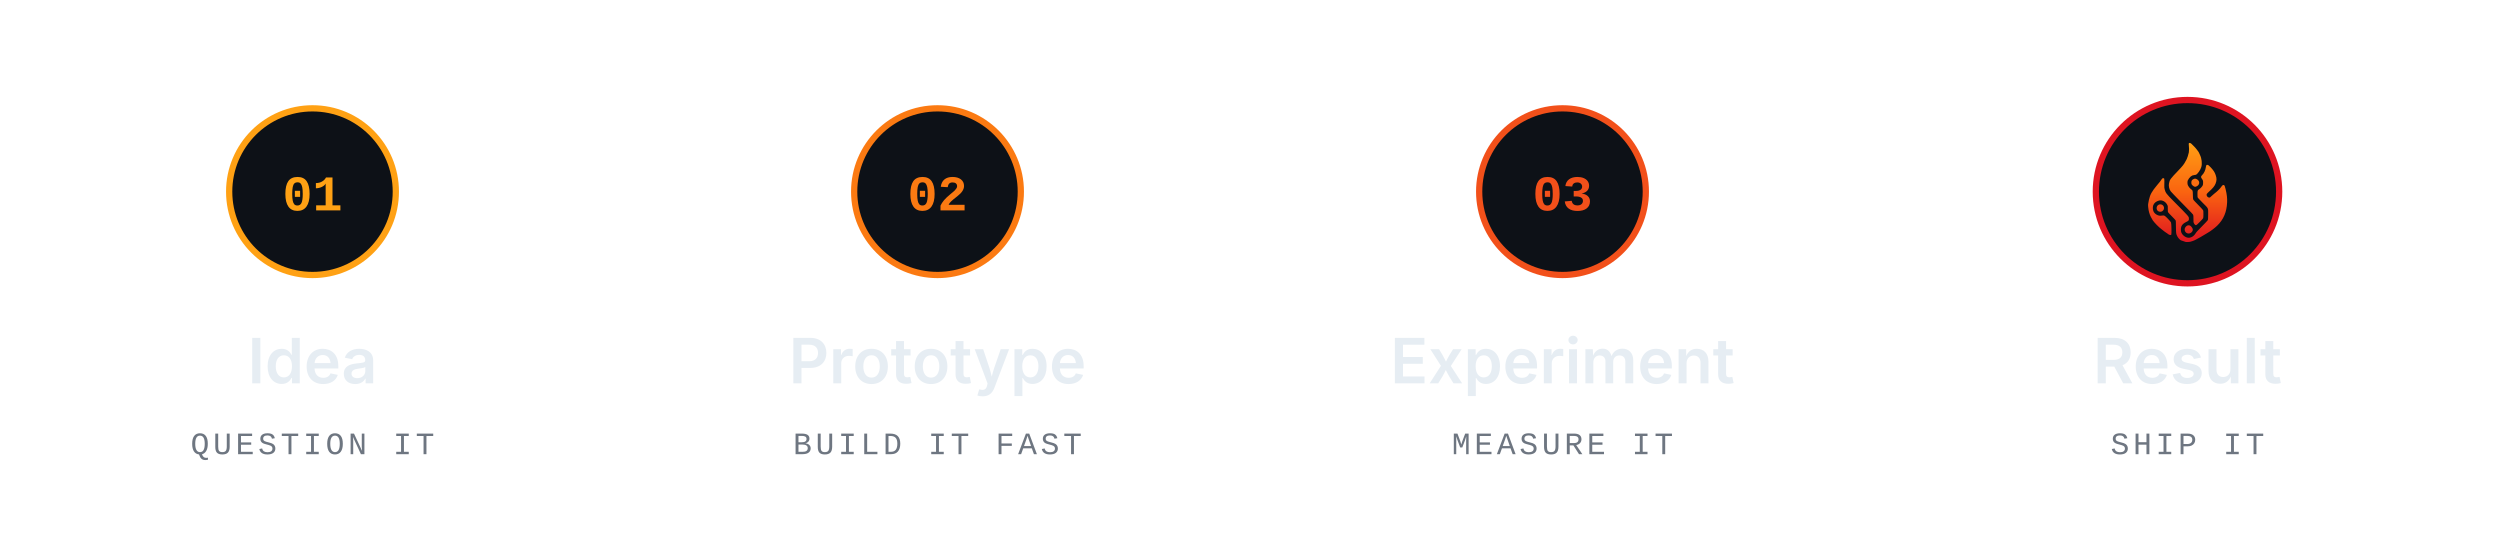
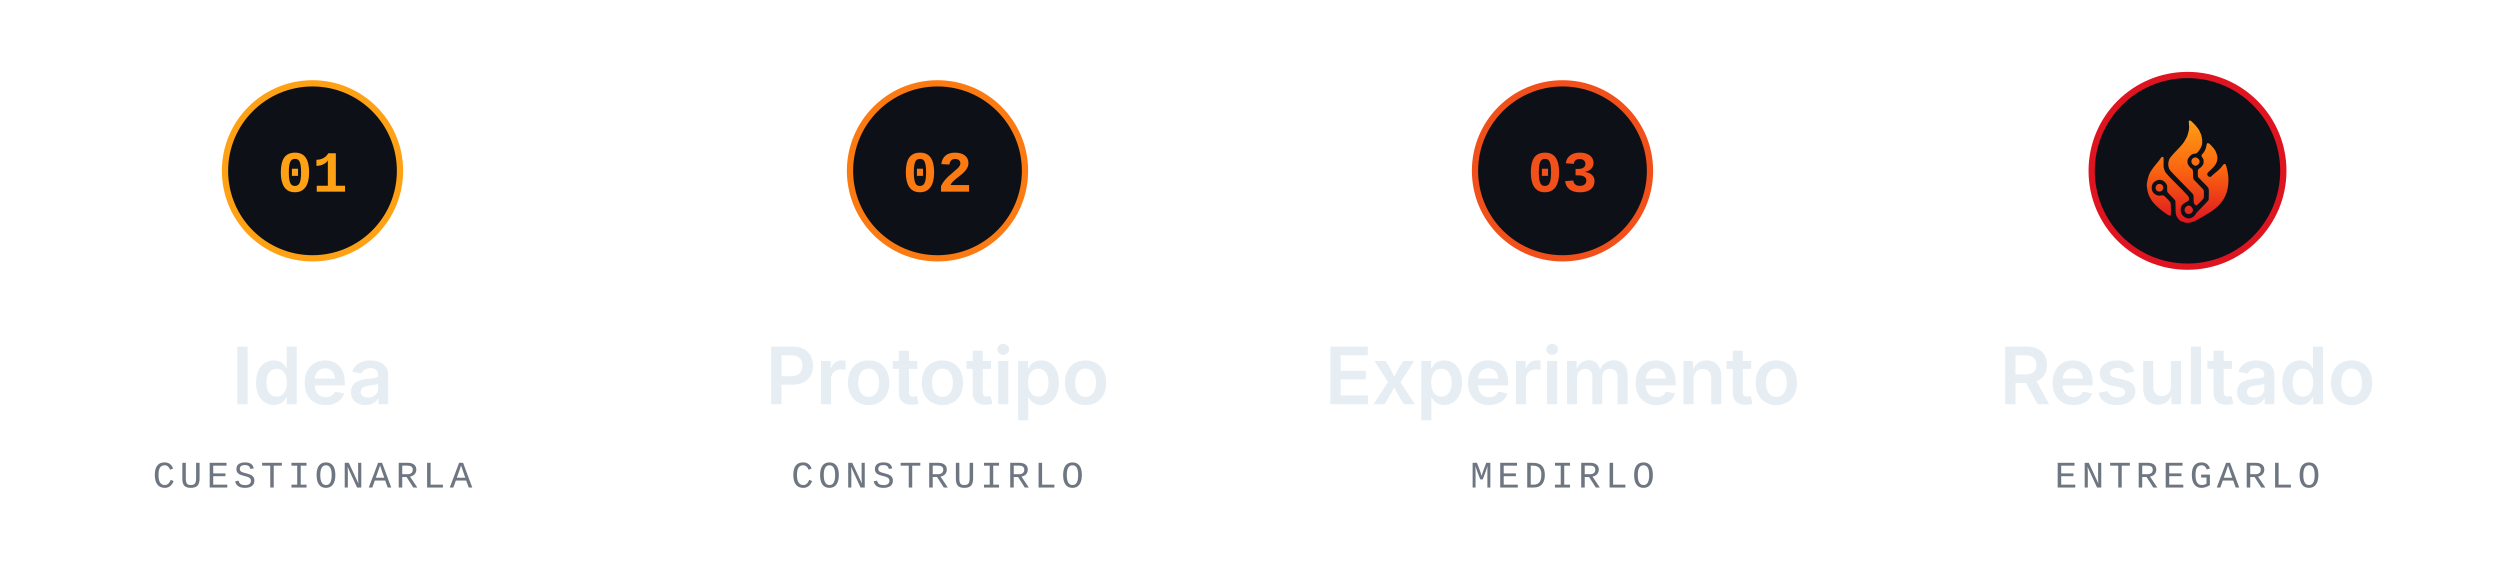
- <svg xmlns="http://www.w3.org/2000/svg" width="1200" height="260" viewBox="0 0 1200 260" role="img" aria-label="How we work: idea, prototype, experiment, result.">
+ <svg xmlns="http://www.w3.org/2000/svg" width="1200" height="270" viewBox="0 0 1200 270" role="img" aria-label="Cómo trabajamos: idea, prototipo, experimento y resultado.">
  <style>.s{font-family:Inter, -apple-system, BlinkMacSystemFont, 'Segoe UI', 'Helvetica Neue', Helvetica, Arial, sans-serif}.m{font-family:'JetBrains Mono', ui-monospace, SFMono-Regular, 'SF Mono', Menlo, Consolas, 'Liberation Mono', monospace}</style>
  <defs>
    <linearGradient id="fl" x1="0" y1="29" x2="0" y2="82" gradientUnits="userSpaceOnUse">
      <stop offset="0" stop-color="#FFA114" />
      <stop offset=".5" stop-color="#FA6410" />
      <stop offset="1" stop-color="#DE1421" />
    </linearGradient>
    <linearGradient id="tk" x1="0" y1="38" x2="0" y2="76" gradientUnits="userSpaceOnUse">
      <stop offset="0" stop-color="#FF8A00" />
      <stop offset="1" stop-color="#EC3B1D" />
    </linearGradient>
    <linearGradient id="wf" x1="0" y1="0" x2="1" y2="0">
      <stop offset="0" stop-color="#FFA114" />
      <stop offset=".5" stop-color="#FA6410" />
      <stop offset="1" stop-color="#DE1421" />
    </linearGradient>
  </defs>
-   <path d="M 150 92 H 1050" stroke="url(#wf)" stroke-width="3" stroke-dasharray="2 10" stroke-linecap="round" fill="none" />
-   <circle cx="150" cy="92" r="40" fill="#0D1117" stroke="#FFA114" stroke-width="3" />
-   <text class="m" x="150.0" y="101.0" font-size="24" font-weight="700" fill="#FFA114" text-anchor="middle">01</text>
-   <text class="s" x="150.0" y="184.0" font-size="30" font-weight="600" fill="#E6EDF3" text-anchor="middle">Idea</text>
-   <text class="m" x="150.0" y="218.0" font-size="15" font-weight="500" fill="#6E7681" text-anchor="middle" letter-spacing="1.80">QUESTION IT</text>
-   <circle cx="450" cy="92" r="40" fill="#0D1117" stroke="#FB7A12" stroke-width="3" />
-   <text class="m" x="450.0" y="101.0" font-size="24" font-weight="700" fill="#FB7A12" text-anchor="middle">02</text>
-   <text class="s" x="450.0" y="184.0" font-size="30" font-weight="600" fill="#E6EDF3" text-anchor="middle">Prototype</text>
-   <text class="m" x="450.0" y="218.0" font-size="15" font-weight="500" fill="#6E7681" text-anchor="middle" letter-spacing="1.80">BUILD IT FAST</text>
-   <circle cx="750" cy="92" r="40" fill="#0D1117" stroke="#F2501A" stroke-width="3" />
-   <text class="m" x="750.0" y="101.0" font-size="24" font-weight="700" fill="#F2501A" text-anchor="middle">03</text>
-   <text class="s" x="750.0" y="184.0" font-size="30" font-weight="600" fill="#E6EDF3" text-anchor="middle">Experiment</text>
-   <text class="m" x="750.0" y="218.0" font-size="15" font-weight="500" fill="#6E7681" text-anchor="middle" letter-spacing="1.80">MEASURE IT</text>
-   <circle cx="1050" cy="92" r="44" fill="#0D1117" stroke="#DE1421" stroke-width="3" />
-   <g transform="translate(1030.68 67.62) scale(0.92) translate(-26 -29)">
+   <path d="M 150 82 H 1050" stroke="url(#wf)" stroke-width="3" stroke-dasharray="2 11" stroke-linecap="round" fill="none" />
+   <circle cx="150" cy="82" r="42" fill="#0D1117" stroke="#FFA114" stroke-width="3" />
+   <text class="m" x="150.0" y="92.0" font-size="28" font-weight="700" fill="#FFA114" text-anchor="middle">01</text>
+   <text class="s" x="150.0" y="194.0" font-size="38" font-weight="600" fill="#E6EDF3" text-anchor="middle" letter-spacing="-0.38">Idea</text>
+   <text class="m" x="150.0" y="234.0" font-size="18" font-weight="500" fill="#6E7681" text-anchor="middle" letter-spacing="2.16">CUESTIONARLA</text>
+   <circle cx="450" cy="82" r="42" fill="#0D1117" stroke="#FB7A12" stroke-width="3" />
+   <text class="m" x="450.0" y="92.0" font-size="28" font-weight="700" fill="#FB7A12" text-anchor="middle">02</text>
+   <text class="s" x="450.0" y="194.0" font-size="38" font-weight="600" fill="#E6EDF3" text-anchor="middle" letter-spacing="-0.38">Prototipo</text>
+   <text class="m" x="450.0" y="234.0" font-size="18" font-weight="500" fill="#6E7681" text-anchor="middle" letter-spacing="2.16">CONSTRUIRLO</text>
+   <circle cx="750" cy="82" r="42" fill="#0D1117" stroke="#F2501A" stroke-width="3" />
+   <text class="m" x="750.0" y="92.0" font-size="28" font-weight="700" fill="#F2501A" text-anchor="middle">03</text>
+   <text class="s" x="750.0" y="194.0" font-size="38" font-weight="600" fill="#E6EDF3" text-anchor="middle" letter-spacing="-0.38">Experimento</text>
+   <text class="m" x="750.0" y="234.0" font-size="18" font-weight="500" fill="#6E7681" text-anchor="middle" letter-spacing="2.16">MEDIRLO</text>
+   <circle cx="1050" cy="82" r="46" fill="#0D1117" stroke="#DE1421" stroke-width="3" />
+   <g transform="translate(1030.05 56.83) scale(0.95) translate(-26 -29)">
    <path fill="url(#fl)" fill-rule="evenodd" d="M46.05 81.74C45.59 81.62 43.73 80.98 43.53 80.87C42.90 80.52 42.00 79.48 41.60 78.66C41.04 77.48 41.01 77.23 40.97 73.80C40.95 71.16 40.92 70.71 40.77 70.43C40.68 70.26 39.80 69.31 38.81 68.33C37.83 67.35 36.95 66.41 36.86 66.23C36.73 65.98 36.71 65.64 36.73 64.48C36.75 63.06 36.75 63.05 36.44 62.40C35.62 60.70 33.75 59.72 32.12 60.14C30.60 60.53 29.46 61.50 29.09 62.71C28.82 63.60 28.86 64.74 29.21 65.65C29.79 67.19 31.76 68.30 33.37 68.01C34.31 67.83 34.71 67.87 35.21 68.18C35.83 68.58 38.19 71.06 38.40 71.55C38.65 72.10 38.75 77.83 38.52 78.02C38.21 78.28 37.17 77.99 36.80 77.55C36.73 77.46 36.40 77.23 36.07 77.04C35.75 76.85 35.32 76.56 35.12 76.40C34.72 76.08 34.16 75.65 33.30 74.98C31.82 73.84 29.95 71.93 28.91 70.50C28.69 70.20 28.22 69.36 27.86 68.65C27.11 67.15 26.66 65.49 26.49 63.56C26.37 62.24 26.40 61.93 26.86 59.85C27.49 57.01 28.36 55.42 31.15 52.08C31.70 51.42 32.34 50.65 32.58 50.36C32.81 50.08 33.13 49.62 33.29 49.35C33.66 48.70 33.91 48.49 34.30 48.48C34.98 48.46 34.98 48.47 34.90 52.05C34.87 53.25 34.90 53.57 35.09 54.30C35.57 56.12 35.95 56.62 39.69 60.40C48.00 68.77 47.71 68.43 47.73 69.64C47.76 70.52 47.62 70.68 46.27 71.34C44.95 71.98 44.17 72.71 43.78 73.70C43.47 74.49 43.47 76.02 43.79 76.82C44.45 78.52 46.58 79.83 48.16 79.51C49.35 79.28 50.41 78.53 51.05 77.50C51.61 76.60 52.06 76.10 54.69 73.45C56.17 71.97 57.46 70.59 57.56 70.40C57.73 70.09 57.75 69.77 57.78 67.42C57.82 63.93 58.02 64.37 54.96 61.35C53.68 60.09 52.53 58.89 52.41 58.70C52.22 58.38 52.20 58.21 52.20 56.82C52.20 54.91 52.26 54.75 53.13 54.20C53.81 53.77 54.68 52.80 54.97 52.14C55.09 51.86 55.14 51.47 55.14 50.80C55.15 49.77 55.08 49.57 54.44 48.69C53.93 47.99 53.96 47.51 54.54 46.96C55.58 45.98 56.36 44.35 56.59 42.65C56.71 41.79 56.89 41.50 57.28 41.50C57.76 41.50 58.24 41.85 59.22 42.94C60.71 44.59 61.18 45.33 61.71 46.87C62.30 48.57 62.28 49.69 61.64 51.31C61.09 52.67 60.26 53.67 58.00 55.70C57.04 56.56 56.83 56.93 57.01 57.48C57.22 58.14 57.80 58.60 58.42 58.60C58.69 58.60 58.84 58.50 59.30 58.01C59.60 57.68 60.30 57.07 60.85 56.65C62.44 55.43 63.91 54.01 64.55 53.06C65.18 52.14 65.52 51.90 65.98 52.06C66.34 52.19 66.47 52.49 66.86 54.11C67.54 56.95 67.76 58.80 67.67 61.05C67.46 66.15 65.80 70.04 62.48 73.26C61.23 74.47 58.82 76.29 57.55 76.96C57.27 77.11 56.79 77.40 56.48 77.61C56.17 77.83 55.87 78.00 55.82 78.00C55.76 78.00 55.48 78.17 55.19 78.37C54.56 78.79 53.33 79.49 52.38 79.97C52.01 80.15 51.49 80.44 51.23 80.60C50.97 80.77 50.19 81.09 49.50 81.32C48.42 81.68 48.11 81.74 47.25 81.76C46.70 81.78 46.16 81.76 46.05 81.74Z M47.20 77.31C46.17 77.10 45.50 76.25 45.50 75.16C45.50 74.37 46.31 73.32 47.07 73.11C48.07 72.83 48.78 73.25 49.57 74.58C50.33 75.86 48.80 77.62 47.20 77.31Z M50.91 72.75C50.75 72.61 50.49 72.25 50.35 71.96C50.11 71.46 50.10 71.37 50.11 69.74C50.11 68.55 50.08 67.94 49.98 67.68C49.84 67.28 49.85 67.29 43.01 60.31C40.61 57.87 38.47 55.62 38.24 55.31C37.43 54.23 37.07 52.54 37.35 51.17C37.75 49.19 37.92 48.96 42.15 44.53C44.46 42.11 45.14 41.25 45.91 39.76C46.13 39.32 46.42 38.81 46.55 38.61C46.81 38.21 47.53 35.96 47.70 35.01C47.85 34.15 47.86 32.38 47.70 31.48C47.56 30.62 47.61 30.26 47.90 30.10C48.18 29.95 48.84 30.24 49.24 30.71C49.42 30.93 49.82 31.32 50.13 31.59C51.09 32.44 53.10 35.02 53.10 35.42C53.10 35.48 53.28 35.88 53.50 36.32C54.42 38.13 54.73 40.82 54.21 42.65C53.80 44.13 52.17 46.44 51.36 46.69C51.19 46.74 50.79 46.81 50.47 46.84C49.72 46.92 49.33 47.09 48.66 47.62C48.13 48.05 47.41 49.01 47.12 49.69C46.93 50.15 46.93 51.42 47.13 51.96C47.40 52.69 48.17 53.72 48.77 54.15C49.76 54.85 49.74 54.80 49.80 57.23C49.85 59.05 49.88 59.40 50.04 59.70C50.14 59.89 51.27 61.09 52.54 62.37C53.81 63.65 54.95 64.88 55.08 65.11C55.28 65.50 55.30 65.66 55.30 67.27C55.30 68.54 55.26 69.10 55.16 69.35C55.08 69.54 54.29 70.41 53.35 71.34C51.55 73.14 51.45 73.20 50.91 72.75Z M31.94 65.81C30.47 65.14 30.56 62.89 32.09 62.24C32.86 61.92 33.84 62.17 34.34 62.83C35.59 64.47 33.83 66.67 31.94 65.81Z M50.65 52.89C50.21 52.76 49.40 52.10 49.18 51.70C49.07 51.48 49.00 51.15 49.00 50.78C49.00 49.81 49.29 49.34 50.15 48.94C50.78 48.64 51.12 48.64 51.75 48.94C53.47 49.74 53.59 51.65 51.99 52.62C51.47 52.93 51.06 53.02 50.65 52.89Z" />
  </g>
-   <text class="s" x="1050.0" y="184.0" font-size="30" font-weight="600" fill="#E6EDF3" text-anchor="middle">Result</text>
-   <text class="m" x="1050.0" y="218.0" font-size="15" font-weight="500" fill="#6E7681" text-anchor="middle" letter-spacing="1.80">SHIP IT</text>
+   <text class="s" x="1050.0" y="194.0" font-size="38" font-weight="600" fill="#E6EDF3" text-anchor="middle" letter-spacing="-0.38">Resultado</text>
+   <text class="m" x="1050.0" y="234.0" font-size="18" font-weight="500" fill="#6E7681" text-anchor="middle" letter-spacing="2.16">ENTREGARLO</text>
</svg>
